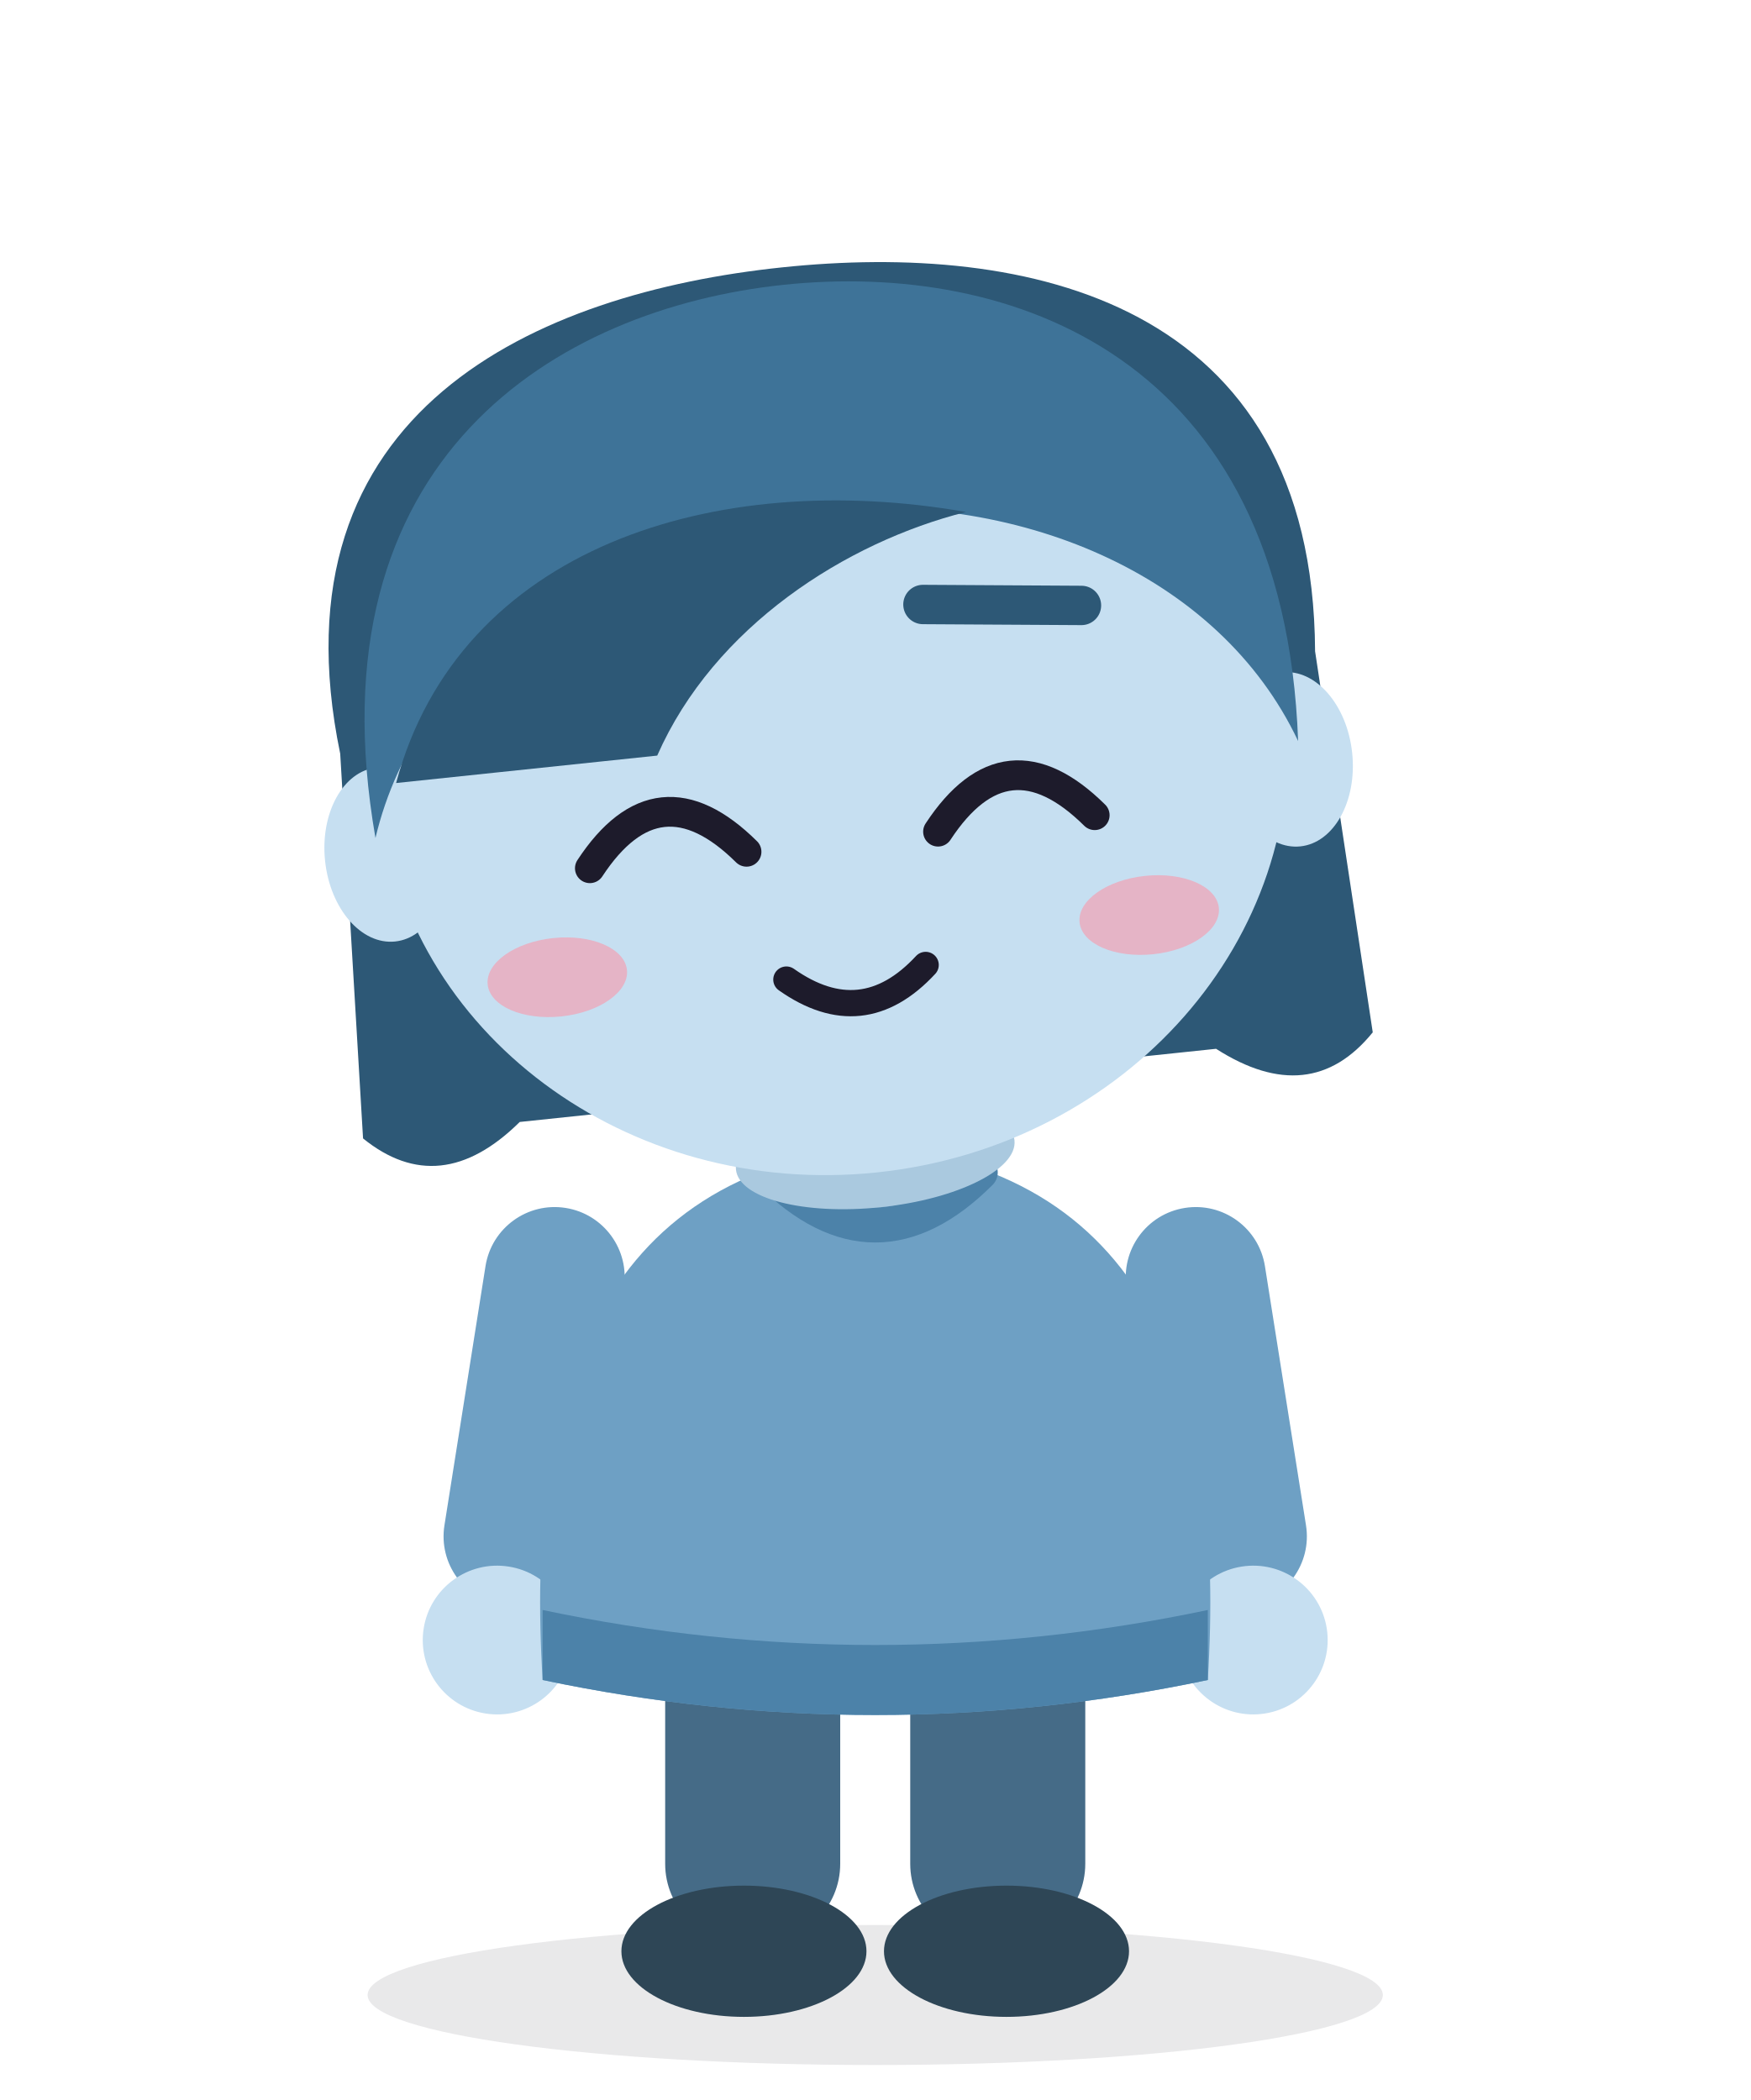
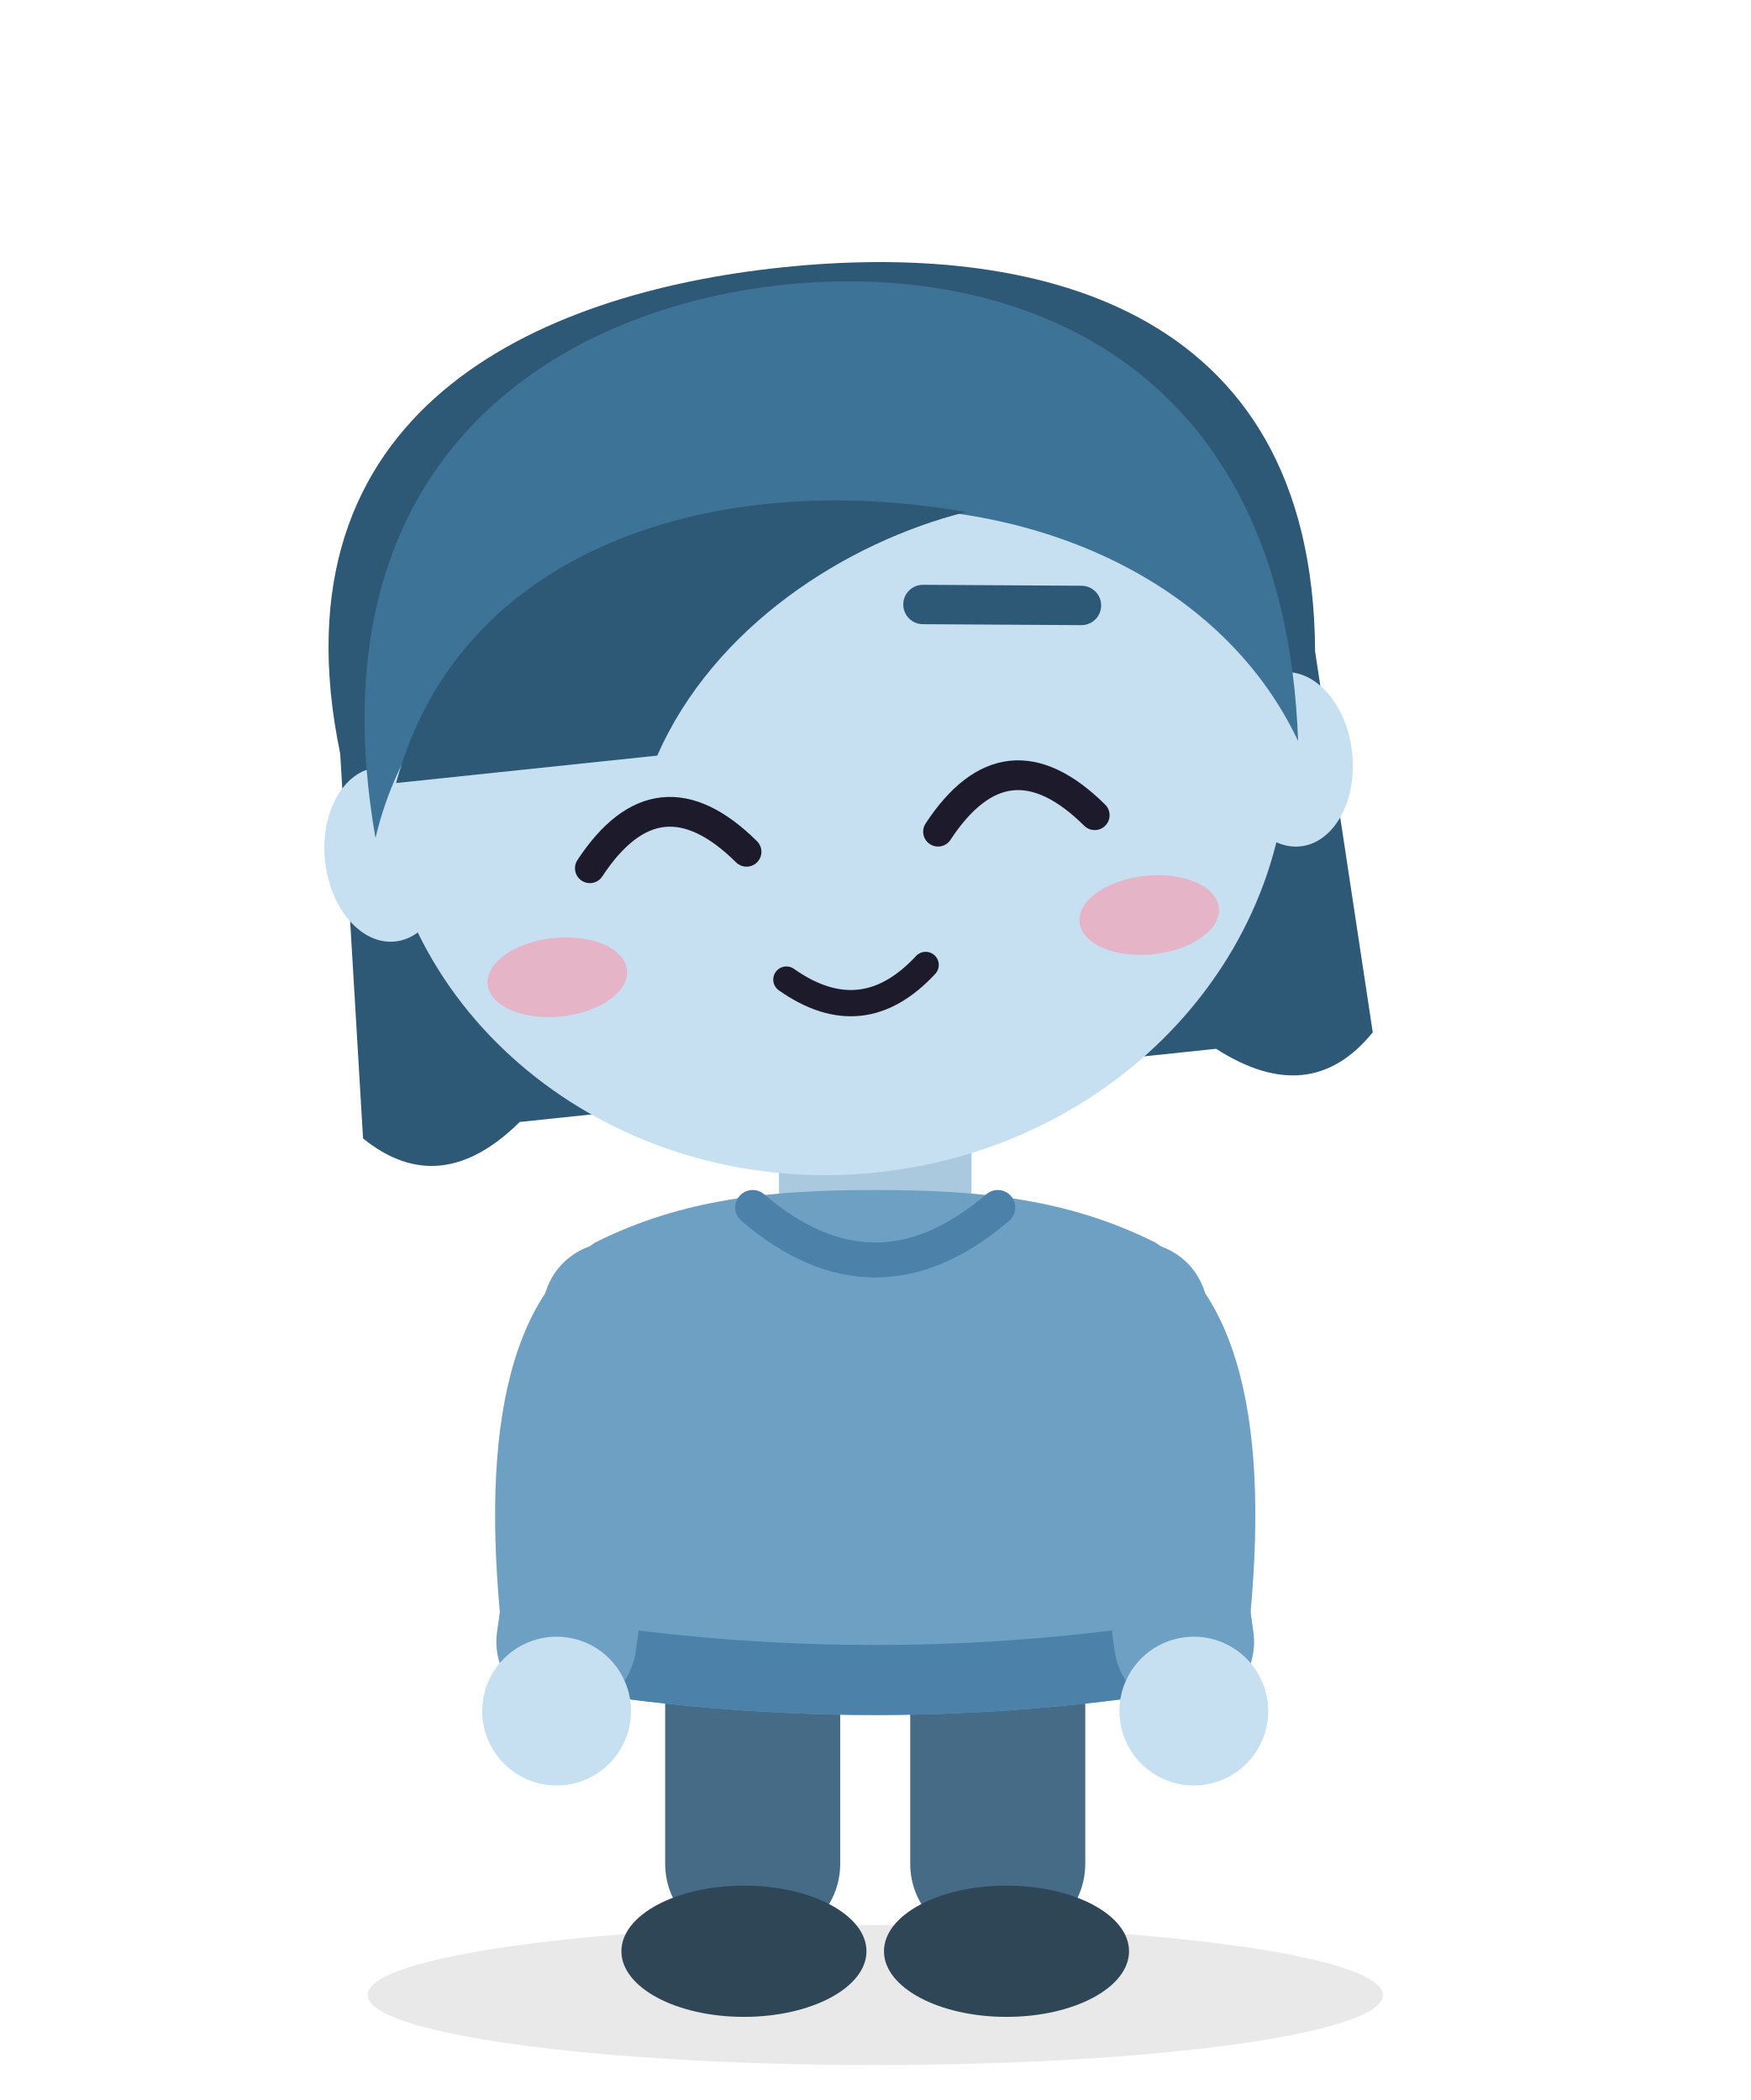
<svg xmlns="http://www.w3.org/2000/svg" viewBox="0 0 200 240" width="200" height="240" role="img" aria-label="Giulia, nodding">
  <ellipse cx="100" cy="228" rx="58" ry="8" fill="#1d1b2b" opacity="0.10" />
-   <g transform="rotate(9 64 142)">
-     <rect x="56" y="138" width="16" height="46" rx="8" fill="#6ea0c4" />
-     <circle cx="64" cy="188" r="8.5" fill="#c6dff1" />
-   </g>
-   <g transform="rotate(-9 136 142)">
-     <rect x="128" y="138" width="16" height="46" rx="8" fill="#6ea0c4" />
-     <circle cx="136" cy="188" r="8.5" fill="#c6dff1" />
-   </g>
  <rect x="76" y="184" width="20" height="38" rx="9" fill="#456b87" />
  <rect x="104" y="184" width="20" height="38" rx="9" fill="#456b87" />
  <ellipse cx="85" cy="223" rx="14" ry="7.5" fill="#2e4656" />
  <ellipse cx="115" cy="223" rx="14" ry="7.5" fill="#2e4656" />
-   <path d="M62,192 C60,160 68,134 100,131 C132,134 140,160 138,192 Q100,200 62,192 Z" fill="#6ea0c4" />
-   <path d="M62,192 Q100,200 138,192 L138,184 Q100,192 62,184 Z" fill="#4c82a9" />
-   <path d="M88,134 Q100,146 112,134" fill="none" stroke="#4c82a9" stroke-width="4" stroke-linecap="round" />
+   <rect x="89" y="116" width="22" height="30" rx="10" fill="#aac9df" />
+   <path d="M58,192 C55,170 56,150 68,142 C78,137 88,136 100,136 C112,136 122,137 132,142 C144,150 145,170 142,192 Q100,200 58,192 Z" fill="#6ea0c4" />
+   <path d="M58,192 Q100,200 142,192 L142,184 Q100,192 58,184 Z" fill="#4c82a9" />
+   <path d="M86,138 Q100,150 114,138" fill="none" stroke="#4c82a9" stroke-width="4" stroke-linecap="round" />
+   <g transform="rotate(8 70 150)">
+     <rect x="62" y="142" width="16" height="54" rx="8" fill="#6ea0c4" />
+     <circle cx="70" cy="196" r="8.5" fill="#c6dff1" />
+   </g>
+   <g transform="rotate(-8 130 150)">
+     <rect x="122" y="142" width="16" height="54" rx="8" fill="#6ea0c4" />
+     <circle cx="130" cy="196" r="8.5" fill="#c6dff1" />
+   </g>
  <g transform="rotate(-6 100 132)">
    <path d="M44,80 C40,40 72,30 100,30 C128,30 160,40 156,80 L158,124 Q150,132 140,124 L60,124 Q50,132 42,124 Z" fill="#2d5876" />
-     <ellipse cx="100" cy="132" rx="16" ry="6" fill="#aac9df" />
    <ellipse cx="100" cy="86" rx="52" ry="48" fill="#c6dff1" />
    <ellipse cx="48" cy="92" rx="7" ry="10" fill="#c6dff1" />
    <ellipse cx="152" cy="92" rx="7" ry="10" fill="#c6dff1" />
    <path d="M47,90 C44,46 74,32 100,32 C126,32 156,46 153,90 C146,70 124,58 100,58 C76,58 54,70 47,90 Z" fill="#3e7398" />
    <path d="M50,84 C60,58 90,52 118,60 C104,62 88,70 80,84 Z" fill="#2d5876" />
    <path d="M71,96 Q80,85 89,96" fill="none" stroke="#1d1b2b" stroke-width="3.4" stroke-linecap="round" />
    <path d="M111,96 Q120,85 129,96" fill="none" stroke="#1d1b2b" stroke-width="3.4" stroke-linecap="round" />
    <path d="M70,72 L88,70" stroke="#2d5876" stroke-width="4.5" stroke-linecap="round" />
    <path d="M112,70 L130,72" stroke="#2d5876" stroke-width="4.5" stroke-linecap="round" />
    <path d="M92,111 Q100,118 108,111" fill="none" stroke="#1d1b2b" stroke-width="3" stroke-linecap="round" />
    <ellipse cx="66" cy="108" rx="8" ry="4.5" fill="#ff8fa3" opacity="0.55" />
    <ellipse cx="134" cy="108" rx="8" ry="4.5" fill="#ff8fa3" opacity="0.55" />
  </g>
</svg>
